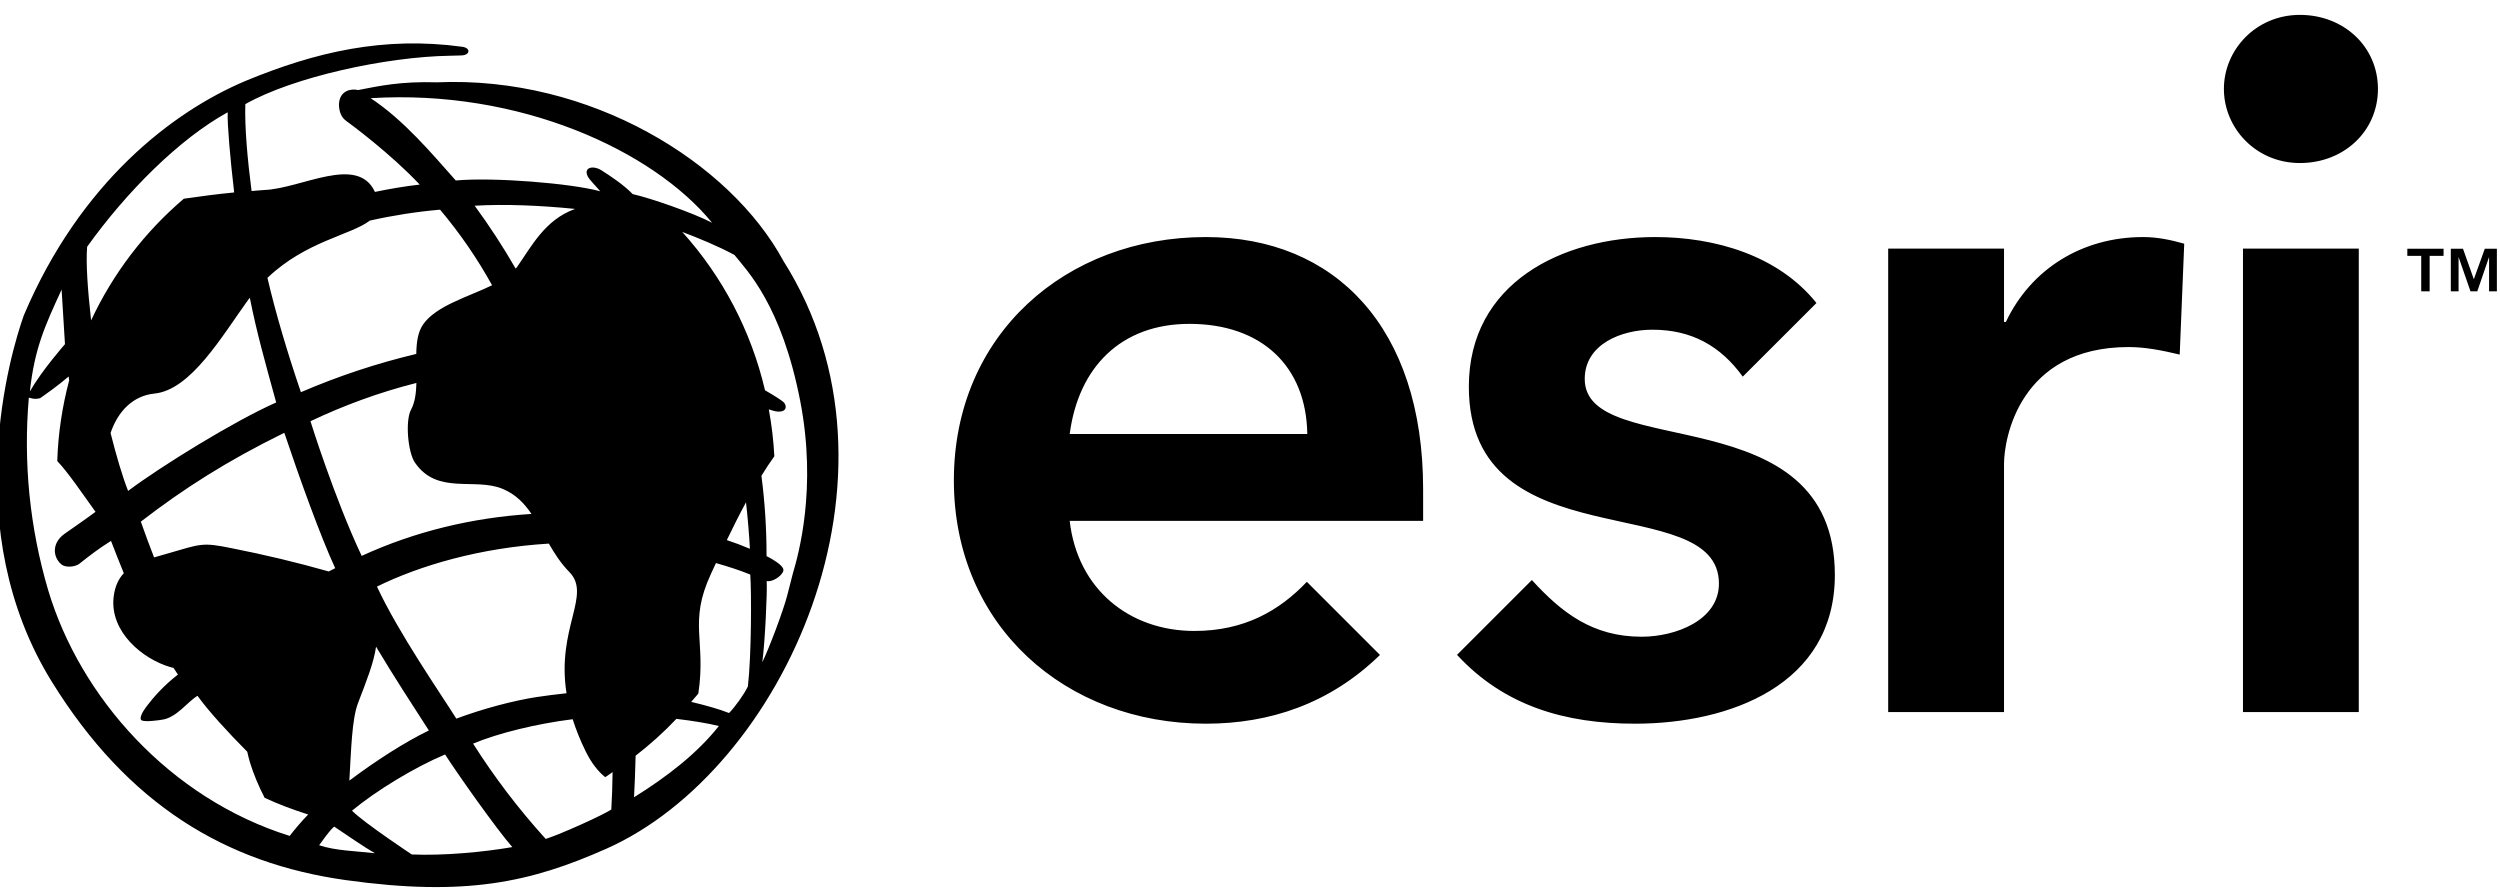
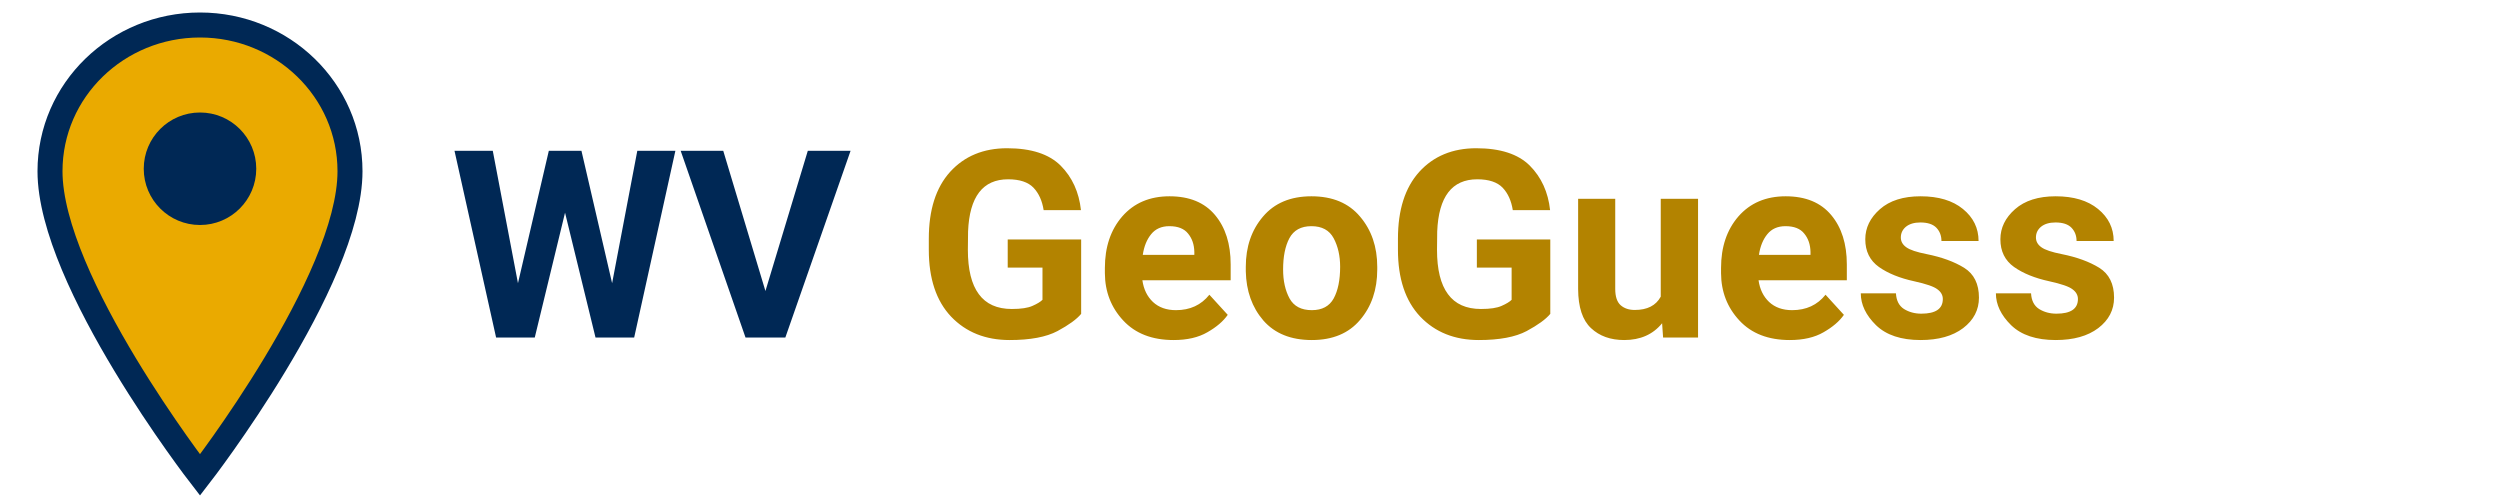
- <svg xmlns="http://www.w3.org/2000/svg" width="84" height="30" viewBox="0 0 84 30">
-   <path d="M77.277.5c-1.48 0-2.554 1.175-2.554 2.488 0 1.314 1.074 2.49 2.554 2.49 1.48 0 2.622-1.071 2.622-2.49C79.899 1.572 78.756.5 77.277.5zm-1.913 23.426h3.891V8.353h-3.891v15.573zM40.515 7.965c-4.702 0-8.465 3.275-8.465 8.174 0 4.898 3.763 8.177 8.465 8.177 2.146 0 4.165-.667 5.852-2.31l-2.457-2.457c-.916.964-2.093 1.651-3.78 1.651-2.175 0-3.927-1.397-4.188-3.698h11.875v-1.07c0-5.42-2.95-8.467-7.302-8.467zm-4.573 6.617c.293-2.24 1.721-3.7 4.023-3.7 2.434 0 3.926 1.43 3.96 3.7h-7.983zm17.305-1.849c0-1.169 1.233-1.655 2.273-1.655 1.32 0 2.292.547 3.037 1.577l2.476-2.474c-1.282-1.6-3.407-2.216-5.418-2.216-3.147 0-6.262 1.555-6.262 5.028 0 5.938 8.403 3.406 8.403 6.617 0 1.233-1.46 1.784-2.595 1.784-1.65 0-2.687-.806-3.69-1.905l-2.515 2.514c1.58 1.711 3.62 2.313 5.978 2.313 3.179 0 6.717-1.299 6.717-4.998 0-6.067-8.404-3.795-8.404-6.585zm14.15-1.916h-.062V8.353h-3.892v15.573h3.892v-8.34c0-.842.518-3.925 4.185-3.925.564 0 1.127.112 1.718.253l.152-3.726c-.45-.127-.901-.223-1.382-.223-2.046 0-3.766 1.07-4.61 2.852zM14.683 2.766c-1.217-.037-1.932.12-2.651.26-.216-.056-.62.003-.643.472 0 .252.08.447.24.562.159.114 1.493 1.1 2.473 2.142-.47.052-.98.138-1.504.246-.585-1.264-2.465-.114-3.714-.064-.146.006-.286.025-.431.035-.137-1.056-.235-2.15-.21-2.92 1.618-.917 4.748-1.593 6.874-1.626l.373-.01c.312-.003.337-.251.043-.291-2.641-.361-4.929.173-7.279 1.145C5.808 3.748 2.696 6.12.8 10.596c-.444 1.247-2.219 7.195.935 12.3 2.56 4.142 5.855 6.113 9.887 6.676 4.024.561 6.207.075 8.752-1.055 5.951-2.642 10.496-12.559 5.95-19.747-1.794-3.319-6.495-6.229-11.641-6.004zm-2.259 4.647a17.754 17.754 0 0 1 2.362-.368 15.741 15.741 0 0 1 1.748 2.54c-.805.39-1.878.688-2.315 1.312-.181.26-.226.613-.232.995a23.59 23.59 0 0 0-3.877 1.286c-.453-1.332-.85-2.66-1.124-3.842 1.296-1.237 2.813-1.438 3.438-1.923zm6.61 15.88c-.354.038-.706.083-1.016.13-.77.121-1.762.379-2.685.723-.53-.843-1.95-2.891-2.667-4.437 1.442-.709 3.457-1.303 5.775-1.444.19.33.4.66.69.956.757.774-.44 1.883-.096 4.072zm-8.603-9.14c1.12-.53 2.3-.968 3.56-1.286-.008.333-.045.649-.182.903-.196.366-.106 1.428.134 1.775.755 1.099 2.008.488 2.951.883.433.181.721.482.964.84-1.974.124-3.91.584-5.706 1.41-.923-1.96-1.72-4.524-1.72-4.524zm.832 4.938c-.07.033-.145.074-.217.11a40.803 40.803 0 0 0-3.256-.78c-.995-.204-1.031-.15-2.151.175-.16.046-.313.088-.462.133a36.17 36.17 0 0 1-.445-1.202c1.436-1.106 2.884-2.034 4.821-2.985.5 1.491 1.215 3.483 1.71 4.549zm.768 4.528c.293-.765.521-1.331.605-1.89.569.958 1.248 2 1.774 2.815-.819.397-1.772 1.01-2.672 1.685.062-1.037.083-2.064.293-2.61zm5.334-14.636c-.01.014-.028.026-.04.04a23.057 23.057 0 0 0-1.376-2.111c1.007-.061 2.246-.008 3.374.108-1.014.363-1.461 1.254-1.958 1.963zm-9.028 1.094c.019-.026.039-.047.057-.072.234 1.182.513 2.16.886 3.518-1.402.618-3.881 2.148-4.976 2.972-.198-.502-.404-1.214-.589-1.946.249-.737.758-1.254 1.476-1.325 1.228-.123 2.28-1.95 3.146-3.147zm-5.41-1.784C4.24 6.455 6.023 4.666 7.65 3.773c-.016.4.086 1.567.218 2.693-.57.057-1.134.128-1.692.211a12.084 12.084 0 0 0-3.115 4.088c-.117-1.054-.178-1.933-.133-2.472zM2.07 9.731s.062 1.06.113 1.833c0 0-.781.886-1.18 1.59.159-1.443.498-2.187 1.067-3.423zm7.664 18.356C5.688 26.82 2.69 23.41 1.62 19.834a17.475 17.475 0 0 1-.651-6.473c.056.01.186.072.38.017.135-.093.616-.43.957-.728l.018.131c-.23.87-.371 1.775-.4 2.71.37.39.804 1.038 1.286 1.707-.31.23-.905.641-1.045.741-.41.292-.406.753-.114 1.015.161.144.492.084.613-.01.358-.285.656-.513 1.066-.77.15.393.292.748.43 1.086-.175.188-.3.436-.342.798-.135 1.172.979 2.092 1.918 2.36.035.01.06.014.094.023.05.076.095.147.148.224-.487.378-.82.765-1.049 1.063-.132.172-.28.43-.16.481.123.05.535 0 .719-.034.466-.09.826-.606 1.148-.796.387.534 1.017 1.22 1.672 1.88.029.12.055.246.088.351.125.403.293.804.495 1.196.471.22.962.402 1.464.561a8.344 8.344 0 0 0-.622.72zm.989.313c.155-.203.312-.454.505-.626.468.31.969.665 1.368.894-.615-.07-1.337-.085-1.873-.268zm3.113.31s-1.604-1.062-2.009-1.471c.803-.667 2.102-1.459 3.128-1.889.402.63 1.727 2.507 2.258 3.112-.963.168-2.31.294-3.377.248zM20.54 27.2c-.286.189-1.664.814-2.204.988a23.43 23.43 0 0 1-2.44-3.202c.844-.354 2.143-.67 3.346-.82.109.342.25.704.444 1.094.19.382.411.662.649.853.085-.053.164-.115.248-.17-.006.42-.018.846-.043 1.257zm-.33-21.477c-.27-.172-.607-.108-.467.193.053.117.259.314.427.512-.986-.272-3.608-.479-4.856-.364-.815-.916-1.744-2.028-2.861-2.765 4.999-.311 9.49 1.756 11.473 4.186-.661-.344-2.087-.834-2.667-.963-.313-.319-.708-.58-1.05-.8zm1.094 21.065c.023-.407.04-.922.053-1.396.487-.378.946-.79 1.37-1.238.547.063 1.094.156 1.427.24-.74.936-1.762 1.716-2.85 2.394zm3.825-3.724c-.12.253-.428.688-.633.894-.312-.126-.781-.258-1.272-.375.078-.094.163-.182.24-.279.268-1.796-.338-2.37.42-4.014l.172-.371c.418.118.812.247 1.153.386.043.616.04 2.728-.08 3.759zm-.708-4.917c.196-.407.412-.84.645-1.27.061.547.105 1.08.131 1.563a9.256 9.256 0 0 0-.776-.293zm2.218 1.126l-.194.756c-.137.515-.593 1.732-.832 2.223.091-.663.171-2.384.148-2.73.16.049.502-.147.559-.341.057-.195-.564-.495-.564-.495a20.742 20.742 0 0 0-.172-2.7c.142-.23.286-.452.434-.655a12.082 12.082 0 0 0-.186-1.575c.125.041.24.074.323.075.283.004.282-.19.192-.298-.058-.07-.328-.238-.643-.42a12.02 12.02 0 0 0-2.78-5.32c.533.202 1.214.48 1.754.774.41.516 1.585 1.675 2.212 4.92.564 2.922-.06 5.143-.251 5.786zM80.886 8.597v-.24h1.218v.24h-.468v1.191h-.283V8.597h-.467zm1.87-.24l.365 1.025.368-1.024h.406v1.43h-.262V8.634l-.396 1.154h-.229l-.4-1.154v1.154h-.261v-1.43h.409z" />
+ <svg xmlns="http://www.w3.org/2000/svg" width="200" height="40" viewBox="0 0 200 40">
+   <path d="M16 2C9.4 2 4 7.2 4 13.7 4 22.5 16 38 16 38s12-15.5 12-24.3C28 7.2 22.6 2 16 2z" fill="#EAAA00" stroke="#002855" stroke-width="2" />
+   <circle cx="16" cy="13.5" r="4.5" fill="#002855" />
+   <text x="36" y="27" font-family="Segoe UI, Roboto, Helvetica, Arial, sans-serif" font-size="21" font-weight="700" fill="#002855">WV <tspan fill="#B38300">GeoGuess</tspan>
+   </text>
</svg>
